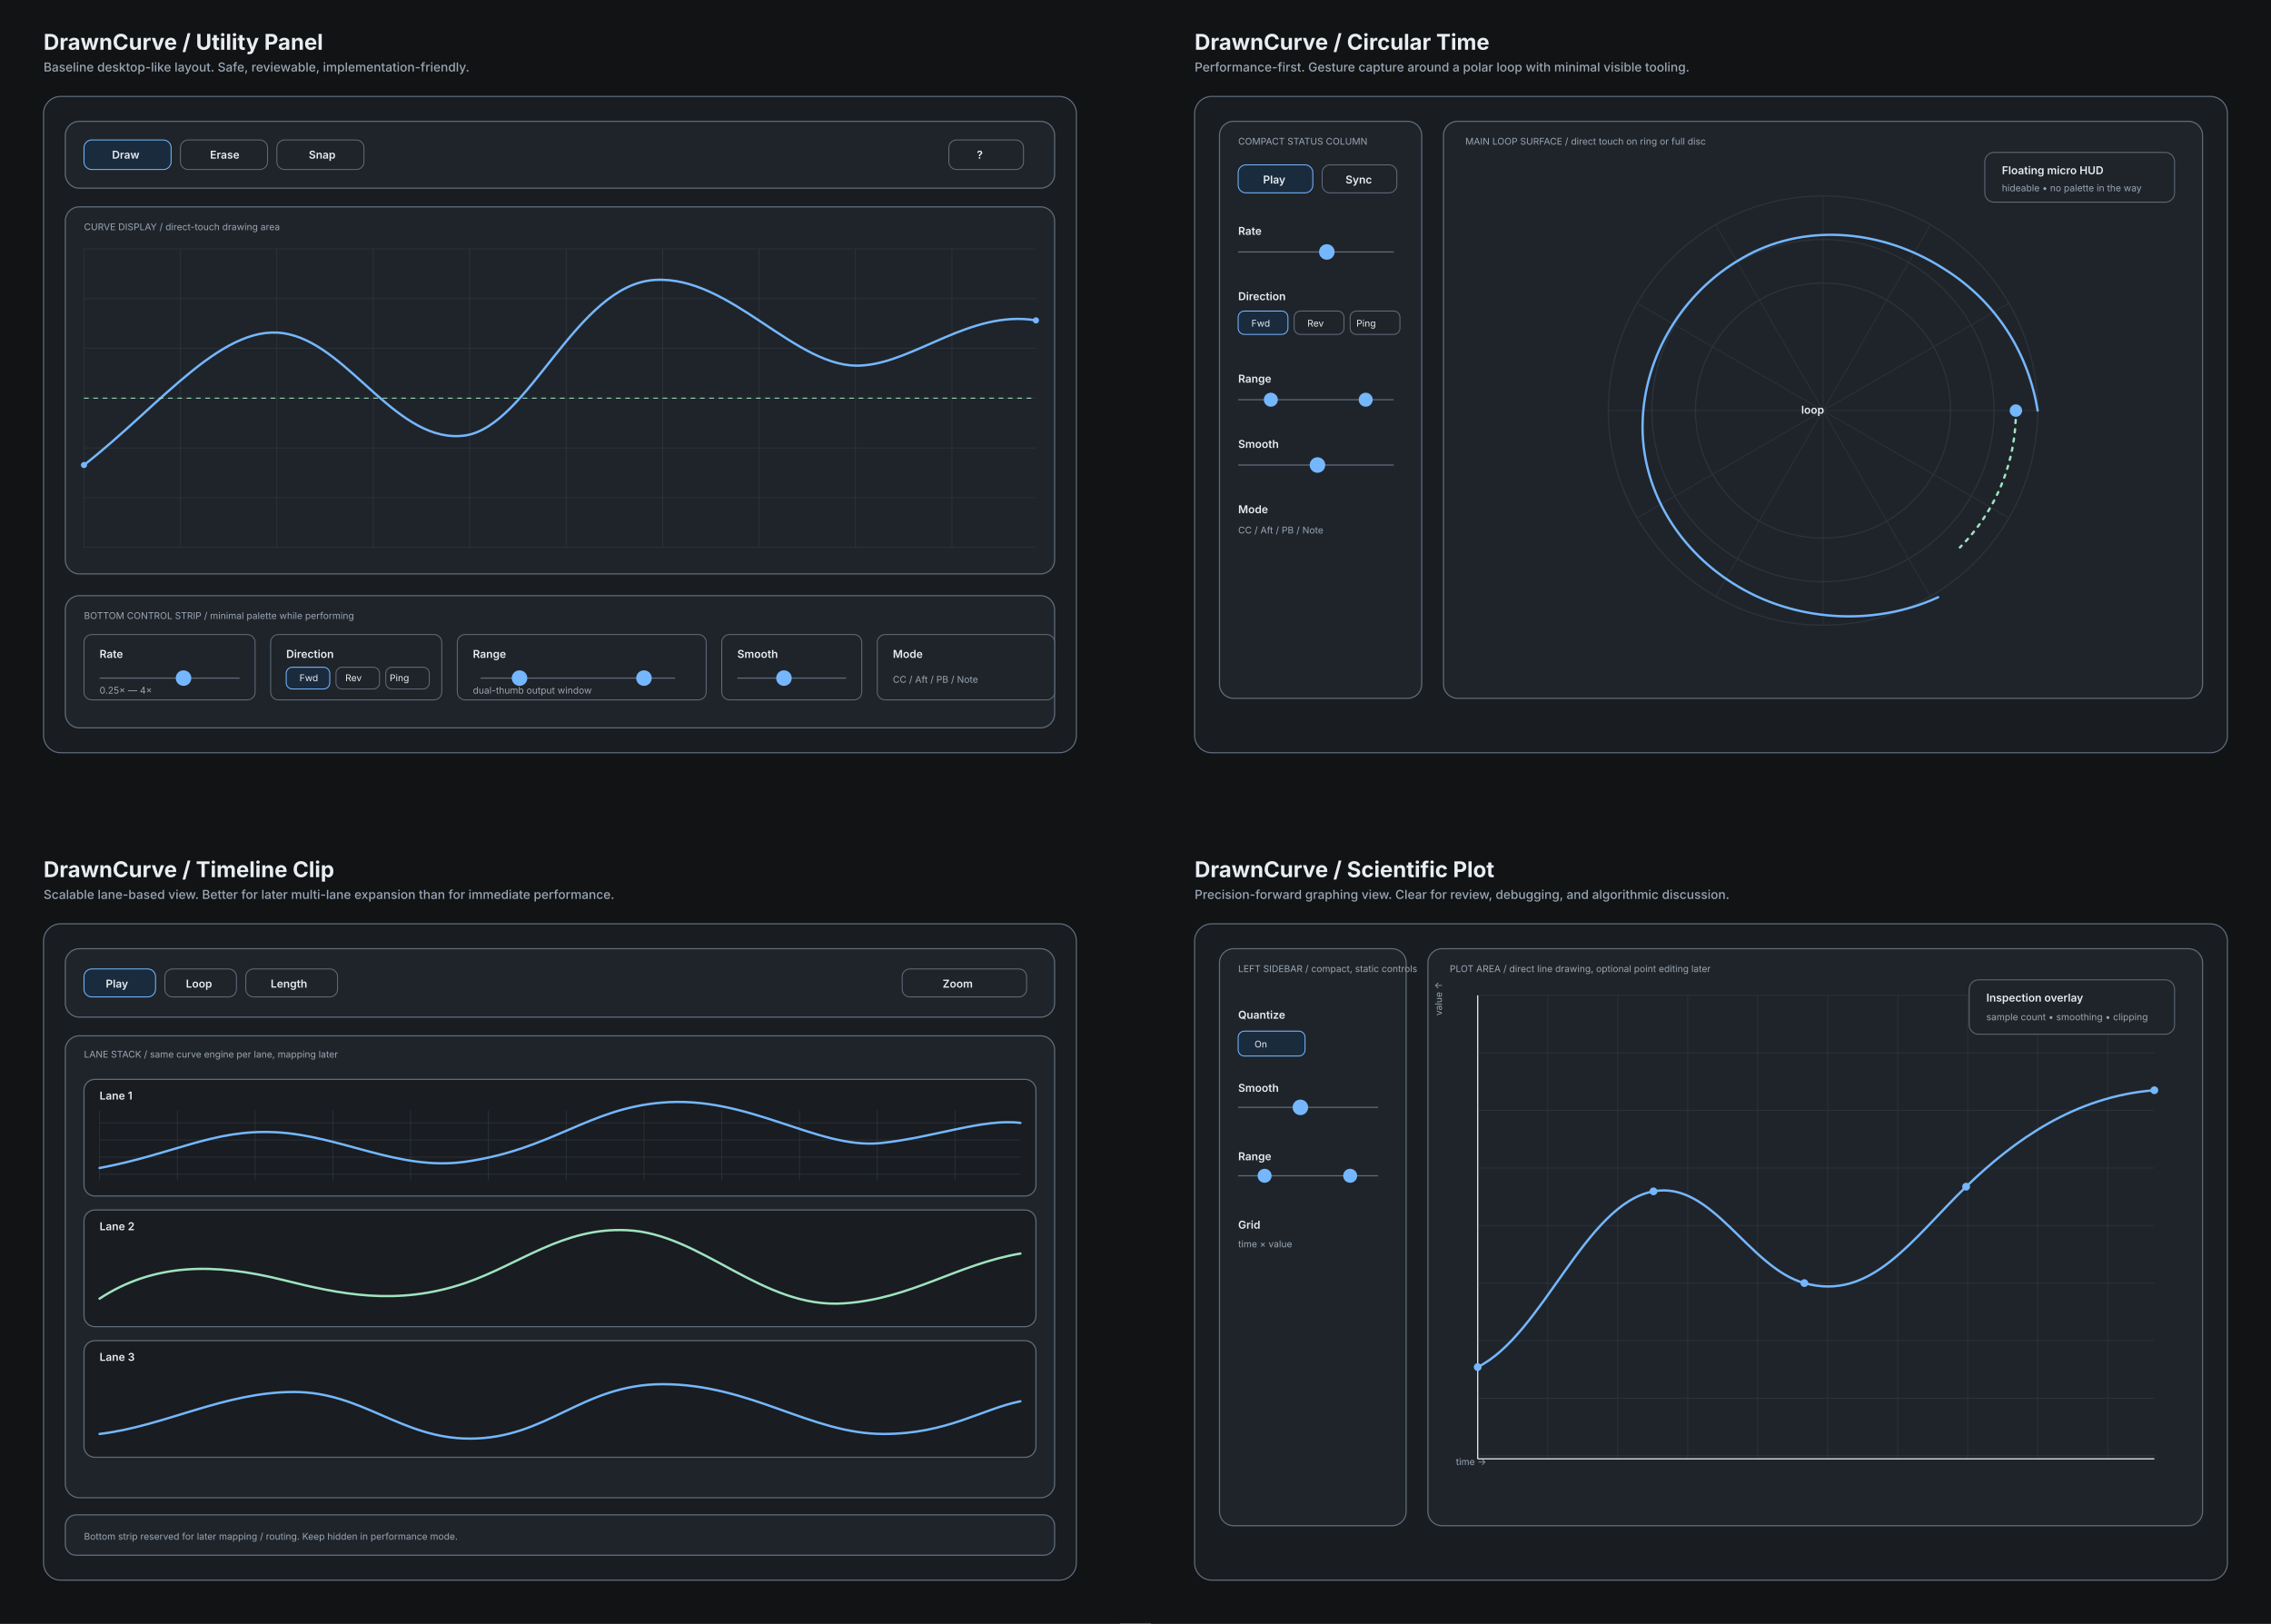
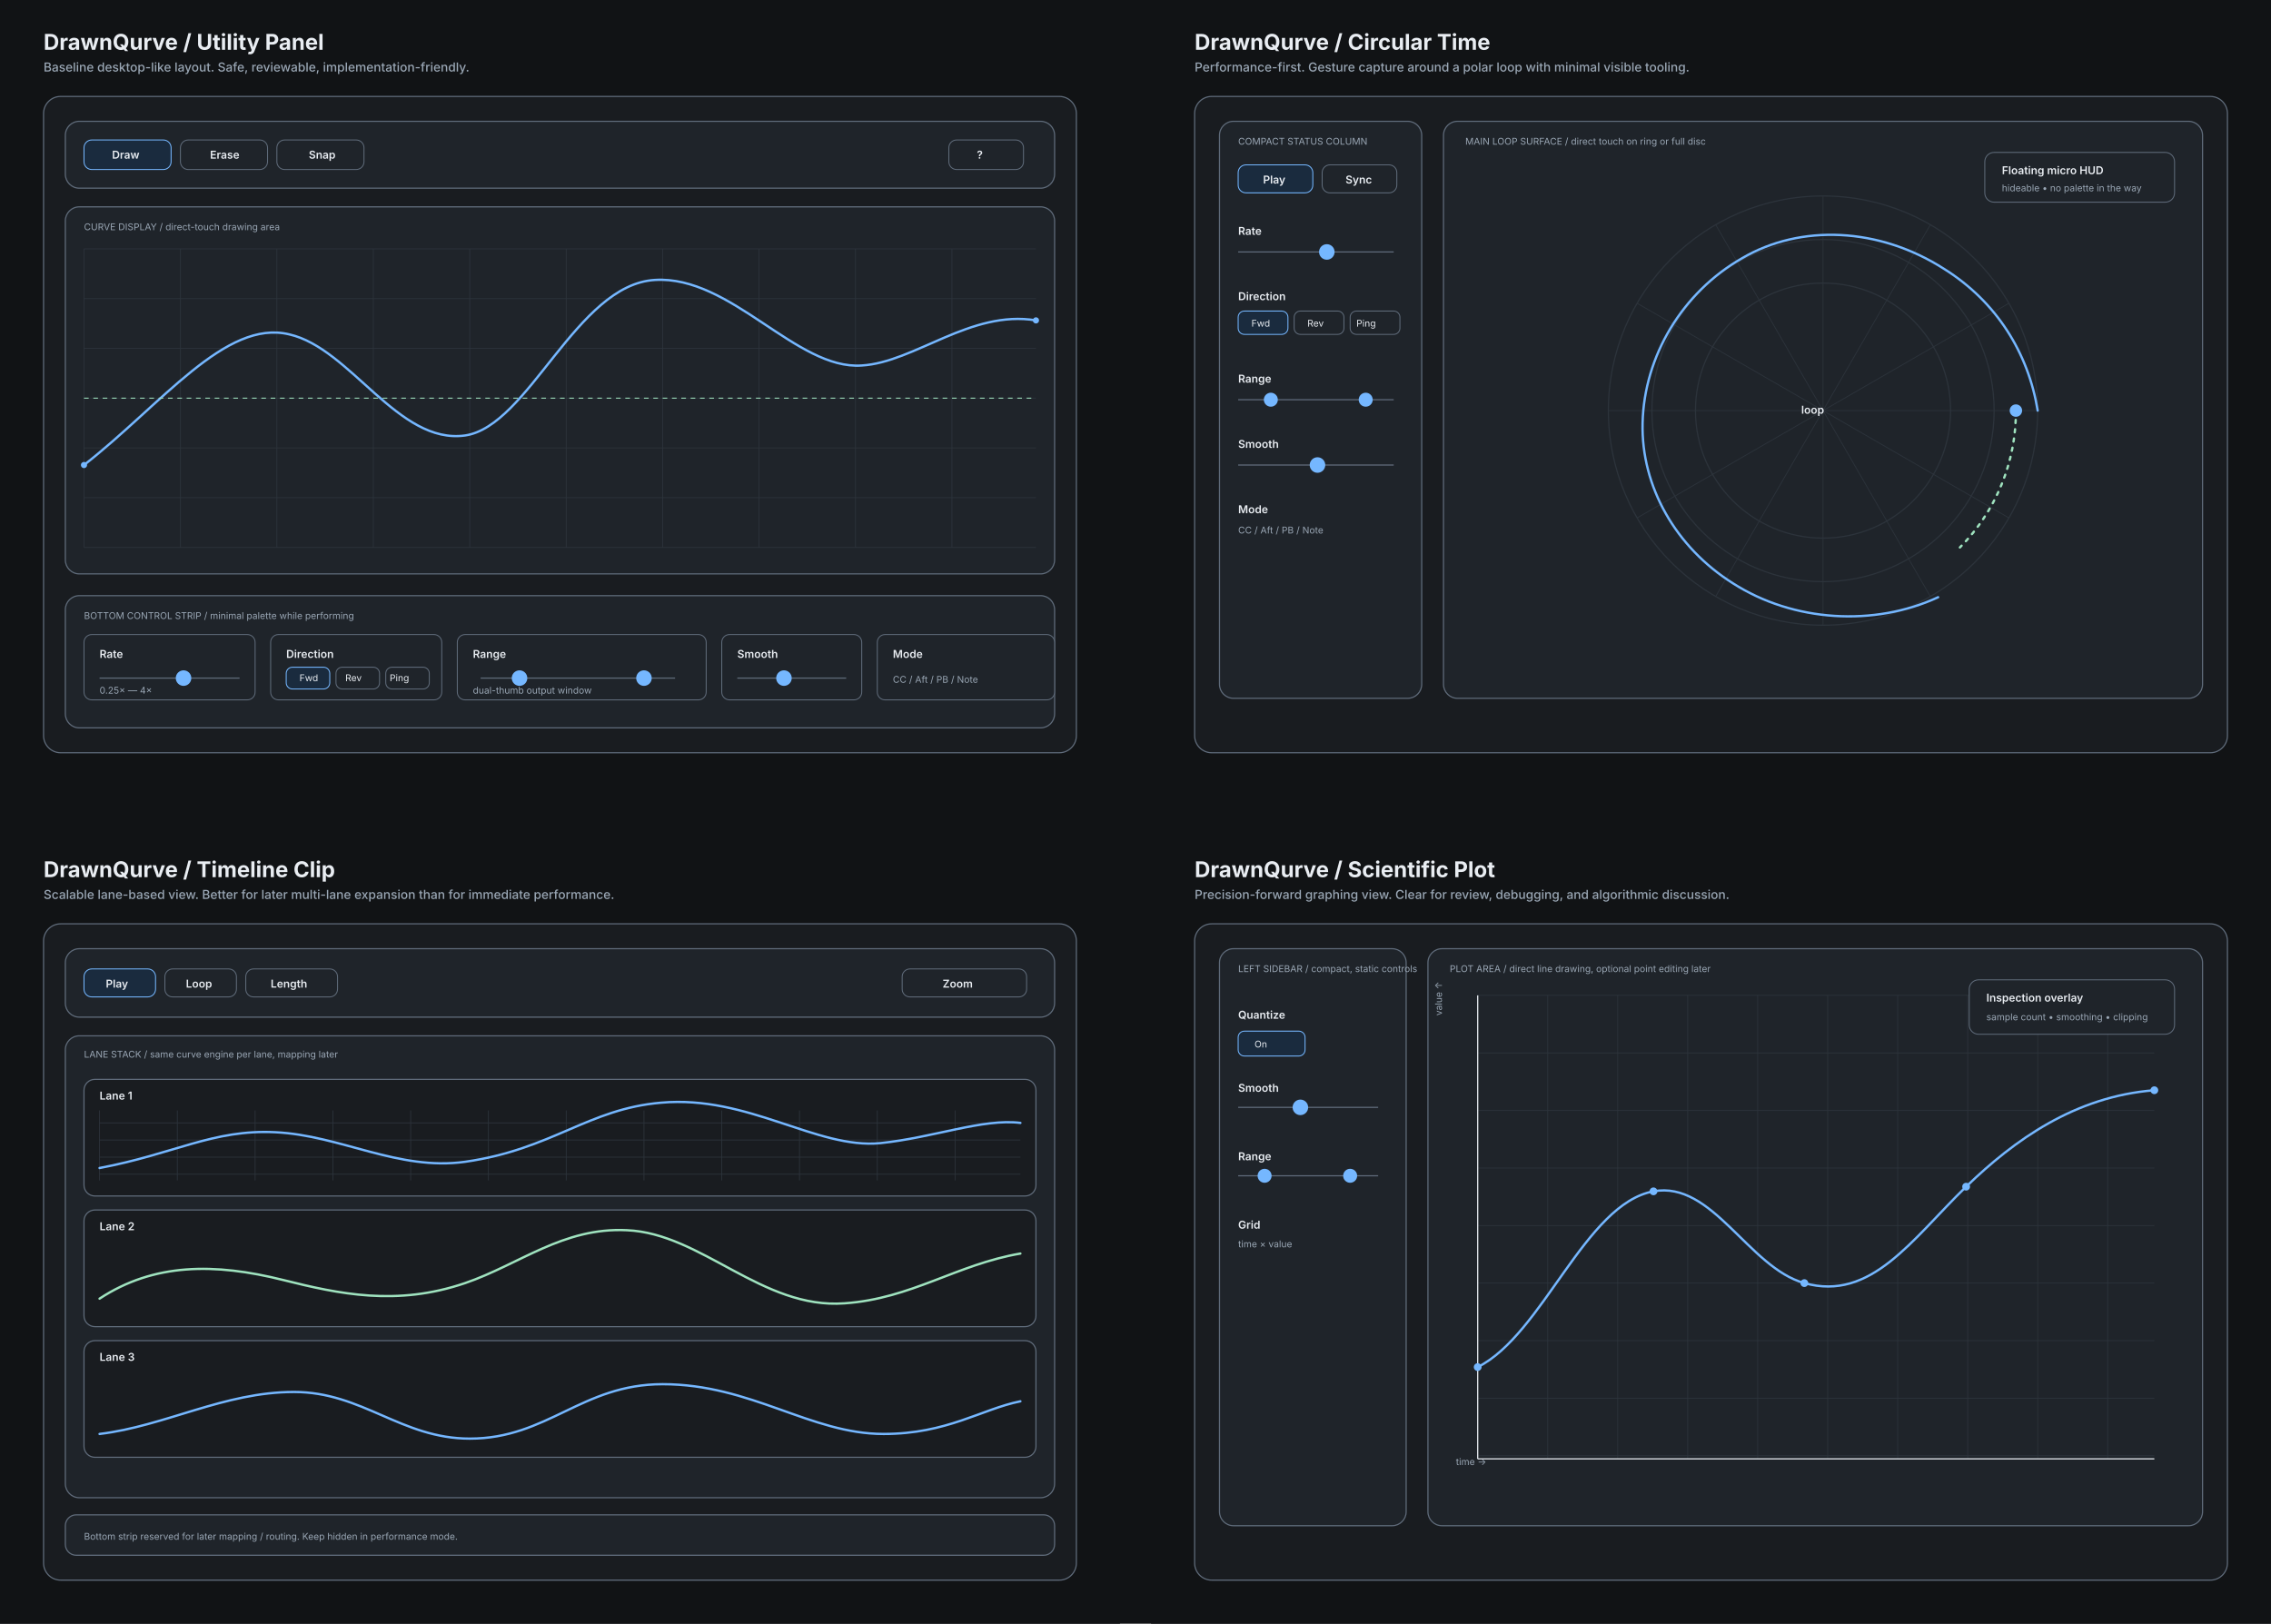
<svg xmlns="http://www.w3.org/2000/svg" width="2920" height="2088" viewBox="0 0 2920 2088">
  <style>
    .bg { fill: #111315; }
    .panel { fill: #191c20; stroke: #5f6b7a; stroke-width: 1.5; }
    .panel2 { fill: #1f242a; stroke: #5f6b7a; stroke-width: 1.5; }
    .grid { stroke: #2c333b; stroke-width: 1; }
    .stroke { stroke: #5f6b7a; stroke-width: 1.5; fill: none; }
    .curve { stroke: #75b7ff; stroke-width: 3; fill: none; stroke-linecap: round; stroke-linejoin: round; }
    .curve2 { stroke: #9fe3bf; stroke-width: 3; fill: none; stroke-linecap: round; stroke-linejoin: round; }
    .text { fill: #e9edf2; font-family: Inter, Arial, sans-serif; }
    .muted { fill: #9aa7b5; font-family: Inter, Arial, sans-serif; }
    .label { font-size: 14px; font-weight: 600; }
    .small { font-size: 12px; }
    .title { font-size: 28px; font-weight: 700; }
    .subtitle { font-size: 16px; font-weight: 500; }
    .button { fill: #1f242a; stroke: #5f6b7a; stroke-width: 1.2; }
    .buttonAccent { fill: #1a2b3e; stroke: #75b7ff; stroke-width: 1.2; }
    .thumb { fill: #75b7ff; }
</style>
  <rect class="bg" x="0" y="0" width="2920" height="2088" />
  <g transform="translate(0,0)">
    <rect class="bg" x="0" y="0" width="1440" height="1024" />
-     <text class="text title" x="56" y="64">DrawnCurve / Utility Panel</text>
+     <text class="text title" x="56" y="64">DrawnQurve / Utility Panel</text>
    <text class="muted subtitle" x="56" y="92">Baseline desktop-like layout. Safe, reviewable, implementation-friendly.</text>
    <rect class="panel" x="56" y="124" width="1328" height="844" rx="22" />
    <rect class="panel2" x="84" y="156" width="1272" height="86" rx="18" />
    <rect class="buttonAccent" x="108" y="180" width="112" height="38" rx="10" />
    <text class="text label" x="144" y="204">Draw</text>
    <rect class="button" x="232" y="180" width="112" height="38" rx="10" />
    <text class="text label" x="270" y="204">Erase</text>
    <rect class="button" x="356" y="180" width="112" height="38" rx="10" />
    <text class="text label" x="397" y="204">Snap</text>
    <rect class="button" x="1220" y="180" width="96" height="38" rx="10" />
    <text class="text label" x="1256" y="204">?</text>
    <rect class="panel2" x="84" y="266" width="1272" height="472" rx="18" />
    <text class="muted small" x="108" y="296">CURVE DISPLAY / direct-touch drawing area</text>
    <line class="grid" x1="108" y1="320" x2="108" y2="704" />
    <line class="grid" x1="232" y1="320" x2="232" y2="704" />
    <line class="grid" x1="356" y1="320" x2="356" y2="704" />
    <line class="grid" x1="480" y1="320" x2="480" y2="704" />
    <line class="grid" x1="604" y1="320" x2="604" y2="704" />
    <line class="grid" x1="728" y1="320" x2="728" y2="704" />
    <line class="grid" x1="852" y1="320" x2="852" y2="704" />
    <line class="grid" x1="976" y1="320" x2="976" y2="704" />
    <line class="grid" x1="1100" y1="320" x2="1100" y2="704" />
    <line class="grid" x1="1224" y1="320" x2="1224" y2="704" />
    <line class="grid" x1="108" y1="320" x2="1332" y2="320" />
    <line class="grid" x1="108" y1="384" x2="1332" y2="384" />
    <line class="grid" x1="108" y1="448" x2="1332" y2="448" />
    <line class="grid" x1="108" y1="512" x2="1332" y2="512" />
    <line class="grid" x1="108" y1="576" x2="1332" y2="576" />
    <line class="grid" x1="108" y1="640" x2="1332" y2="640" />
    <line class="grid" x1="108" y1="704" x2="1332" y2="704" />
    <path class="curve" d="M108,598 C208,520 290,410 372,430 C451,448 512,572 598,560 C680,548 741,366 842,360 C940,354 1024,476 1108,470 C1176,466 1248,398 1332,412" />
    <line x1="108" y1="512" x2="1332" y2="512" stroke="#9fe3bf" stroke-width="1.2" stroke-dasharray="6 6" />
    <circle class="thumb" cx="108" cy="598" r="4" />
    <circle class="thumb" cx="1332" cy="412" r="4" />
    <rect class="panel2" x="84" y="766" width="1272" height="170" rx="18" />
    <text class="muted small" x="108" y="796">BOTTOM CONTROL STRIP / minimal palette while performing</text>
    <rect class="button" x="108" y="816" width="220" height="84" rx="10" />
    <text class="text label" x="128" y="846">Rate</text>
    <line class="stroke" x1="128" y1="872" x2="308" y2="872" />
    <circle class="thumb" cx="236" cy="872" r="10" />
    <text class="muted small" x="128" y="892">0.25× — 4×</text>
    <rect class="button" x="348" y="816" width="220" height="84" rx="10" />
    <text class="text label" x="368" y="846">Direction</text>
    <rect class="buttonAccent" x="368" y="858" width="56" height="28" rx="8" />
    <text class="text small" x="385" y="876">Fwd</text>
    <rect class="button" x="432" y="858" width="56" height="28" rx="8" />
    <text class="text small" x="444" y="876">Rev</text>
    <rect class="button" x="496" y="858" width="56" height="28" rx="8" />
    <text class="text small" x="501" y="876">Ping</text>
    <rect class="button" x="588" y="816" width="320" height="84" rx="10" />
    <text class="text label" x="608" y="846">Range</text>
    <line class="stroke" x1="618" y1="872" x2="868" y2="872" />
    <circle class="thumb" cx="668" cy="872" r="10" />
    <circle class="thumb" cx="828" cy="872" r="10" />
    <text class="muted small" x="608" y="892">dual-thumb output window</text>
    <rect class="button" x="928" y="816" width="180" height="84" rx="10" />
    <text class="text label" x="948" y="846">Smooth</text>
    <line class="stroke" x1="948" y1="872" x2="1088" y2="872" />
    <circle class="thumb" cx="1008" cy="872" r="10" />
    <rect class="button" x="1128" y="816" width="228" height="84" rx="10" />
    <text class="text label" x="1148" y="846">Mode</text>
    <text class="muted small" x="1148" y="878">CC / Aft / PB / Note</text>
  </g>
  <g transform="translate(1480,0)">
    <rect class="bg" x="0" y="0" width="1440" height="1024" />
-     <text class="text title" x="56" y="64">DrawnCurve / Circular Time</text>
+     <text class="text title" x="56" y="64">DrawnQurve / Circular Time</text>
    <text class="muted subtitle" x="56" y="92">Performance-first. Gesture capture around a polar loop with minimal visible tooling.</text>
    <rect class="panel" x="56" y="124" width="1328" height="844" rx="22" />
    <rect class="panel2" x="88" y="156" width="260" height="742" rx="18" />
    <text class="muted small" x="112" y="186">COMPACT STATUS COLUMN</text>
    <rect class="buttonAccent" x="112" y="212" width="96" height="36" rx="10" />
    <text class="text label" x="144" y="236">Play</text>
    <rect class="button" x="220" y="212" width="96" height="36" rx="10" />
    <text class="text label" x="250" y="236">Sync</text>
    <text class="text label" x="112" y="302">Rate</text>
    <line class="stroke" x1="112" y1="324" x2="312" y2="324" />
    <circle class="thumb" cx="226" cy="324" r="10" />
    <text class="text label" x="112" y="386">Direction</text>
    <rect class="buttonAccent" x="112" y="400" width="64" height="30" rx="8" />
    <text class="text small" x="129" y="420">Fwd</text>
    <rect class="button" x="184" y="400" width="64" height="30" rx="8" />
    <text class="text small" x="201" y="420">Rev</text>
    <rect class="button" x="256" y="400" width="64" height="30" rx="8" />
    <text class="text small" x="264" y="420">Ping</text>
    <text class="text label" x="112" y="492">Range</text>
    <line class="stroke" x1="112" y1="514" x2="312" y2="514" />
    <circle class="thumb" cx="154" cy="514" r="9" />
    <circle class="thumb" cx="276" cy="514" r="9" />
    <text class="text label" x="112" y="576">Smooth</text>
    <line class="stroke" x1="112" y1="598" x2="312" y2="598" />
    <circle class="thumb" cx="214" cy="598" r="10" />
    <text class="text label" x="112" y="660">Mode</text>
    <text class="muted small" x="112" y="686">CC / Aft / PB / Note</text>
    <rect class="panel2" x="376" y="156" width="976" height="742" rx="18" />
    <text class="muted small" x="404" y="186">MAIN LOOP SURFACE / direct touch on ring or full disc</text>
    <circle cx="864" cy="528" r="276" fill="none" stroke="#2c333b" stroke-width="1.5" />
    <circle cx="864" cy="528" r="220" fill="none" stroke="#2c333b" stroke-width="1.5" />
    <circle cx="864" cy="528" r="164" fill="none" stroke="#2c333b" stroke-width="1.5" />
    <line class="grid" x1="864" y1="528" x2="1140.0" y2="528.0" />
    <line class="grid" x1="864" y1="528" x2="1103.0" y2="666.0" />
    <line class="grid" x1="864" y1="528" x2="1002.0" y2="767.0" />
    <line class="grid" x1="864" y1="528" x2="864.0" y2="804.0" />
    <line class="grid" x1="864" y1="528" x2="726.0" y2="767.0" />
    <line class="grid" x1="864" y1="528" x2="625.0" y2="666.0" />
    <line class="grid" x1="864" y1="528" x2="588.0" y2="528.0" />
    <line class="grid" x1="864" y1="528" x2="625.0" y2="390.0" />
    <line class="grid" x1="864" y1="528" x2="726.0" y2="289.0" />
    <line class="grid" x1="864" y1="528" x2="864.0" y2="252.0" />
    <line class="grid" x1="864" y1="528" x2="1002.0" y2="289.0" />
    <line class="grid" x1="864" y1="528" x2="1103.0" y2="390.0" />
    <path class="curve" d="M1140,528 C1128,454 1087,388 1020,346 C936,292 835,288 760,332 C683,376 634,458 632,544 C630,626 675,704 748,750 C826,800 930,806 1012,768" />
    <path class="curve2" d="M1112,528 A248 248 0 0 1 1040 704" stroke-dasharray="4 8" />
    <circle class="thumb" cx="1112" cy="528" r="8" />
    <text class="text label" x="836" y="532">loop</text>
    <rect class="button" x="1072" y="196" width="244" height="64" rx="12" />
    <text class="text label" x="1094" y="224">Floating micro HUD</text>
    <text class="muted small" x="1094" y="246">hideable • no palette in the way</text>
  </g>
  <g transform="translate(0,1064)">
    <rect class="bg" x="0" y="0" width="1440" height="1024" />
-     <text class="text title" x="56" y="64">DrawnCurve / Timeline Clip</text>
+     <text class="text title" x="56" y="64">DrawnQurve / Timeline Clip</text>
    <text class="muted subtitle" x="56" y="92">Scalable lane-based view. Better for later multi-lane expansion than for immediate performance.</text>
    <rect class="panel" x="56" y="124" width="1328" height="844" rx="22" />
    <rect class="panel2" x="84" y="156" width="1272" height="88" rx="18" />
    <rect class="buttonAccent" x="108" y="182" width="92" height="36" rx="10" />
    <text class="text label" x="136" y="206">Play</text>
    <rect class="button" x="212" y="182" width="92" height="36" rx="10" />
    <text class="text label" x="239" y="206">Loop</text>
    <rect class="button" x="316" y="182" width="118" height="36" rx="10" />
    <text class="text label" x="348" y="206">Length</text>
    <rect class="button" x="1160" y="182" width="160" height="36" rx="10" />
    <text class="text label" x="1212" y="206">Zoom</text>
    <rect class="panel2" x="84" y="268" width="1272" height="594" rx="18" />
    <text class="muted small" x="108" y="296">LANE STACK / same curve engine per lane, mapping later</text>
    <rect class="panel" x="108" y="324" width="1224" height="150" rx="14" />
    <text class="text label" x="128" y="350">Lane 1</text>
    <line class="grid" x1="128" y1="364" x2="128" y2="454" />
    <line class="grid" x1="128" y1="532" x2="128" y2="622" />
    <line class="grid" x1="128" y1="700" x2="128" y2="790" />
    <line class="grid" x1="228" y1="364" x2="228" y2="454" />
    <line class="grid" x1="228" y1="532" x2="228" y2="622" />
    <line class="grid" x1="228" y1="700" x2="228" y2="790" />
    <line class="grid" x1="328" y1="364" x2="328" y2="454" />
    <line class="grid" x1="328" y1="532" x2="328" y2="622" />
    <line class="grid" x1="328" y1="700" x2="328" y2="790" />
    <line class="grid" x1="428" y1="364" x2="428" y2="454" />
    <line class="grid" x1="428" y1="532" x2="428" y2="622" />
    <line class="grid" x1="428" y1="700" x2="428" y2="790" />
    <line class="grid" x1="528" y1="364" x2="528" y2="454" />
    <line class="grid" x1="528" y1="532" x2="528" y2="622" />
    <line class="grid" x1="528" y1="700" x2="528" y2="790" />
    <line class="grid" x1="628" y1="364" x2="628" y2="454" />
    <line class="grid" x1="628" y1="532" x2="628" y2="622" />
    <line class="grid" x1="628" y1="700" x2="628" y2="790" />
    <line class="grid" x1="728" y1="364" x2="728" y2="454" />
    <line class="grid" x1="728" y1="532" x2="728" y2="622" />
    <line class="grid" x1="728" y1="700" x2="728" y2="790" />
    <line class="grid" x1="828" y1="364" x2="828" y2="454" />
    <line class="grid" x1="828" y1="532" x2="828" y2="622" />
    <line class="grid" x1="828" y1="700" x2="828" y2="790" />
    <line class="grid" x1="928" y1="364" x2="928" y2="454" />
    <line class="grid" x1="928" y1="532" x2="928" y2="622" />
    <line class="grid" x1="928" y1="700" x2="928" y2="790" />
    <line class="grid" x1="1028" y1="364" x2="1028" y2="454" />
    <line class="grid" x1="1028" y1="532" x2="1028" y2="622" />
    <line class="grid" x1="1028" y1="700" x2="1028" y2="790" />
    <line class="grid" x1="1128" y1="364" x2="1128" y2="454" />
    <line class="grid" x1="1128" y1="532" x2="1128" y2="622" />
    <line class="grid" x1="1128" y1="700" x2="1128" y2="790" />
    <line class="grid" x1="1228" y1="364" x2="1228" y2="454" />
    <line class="grid" x1="1228" y1="532" x2="1228" y2="622" />
    <line class="grid" x1="1228" y1="700" x2="1228" y2="790" />
    <line class="grid" x1="128" y1="380" x2="1312" y2="380" />
    <line class="grid" x1="128" y1="548" x2="1312" y2="548" />
    <line class="grid" x1="128" y1="716" x2="1312" y2="716" />
    <line class="grid" x1="128" y1="402" x2="1312" y2="402" />
    <line class="grid" x1="128" y1="570" x2="1312" y2="570" />
    <line class="grid" x1="128" y1="738" x2="1312" y2="738" />
    <line class="grid" x1="128" y1="424" x2="1312" y2="424" />
    <line class="grid" x1="128" y1="592" x2="1312" y2="592" />
    <line class="grid" x1="128" y1="760" x2="1312" y2="760" />
    <line class="grid" x1="128" y1="446" x2="1312" y2="446" />
    <line class="grid" x1="128" y1="614" x2="1312" y2="614" />
    <line class="grid" x1="128" y1="782" x2="1312" y2="782" />
    <path class="curve" d="M128,438 C224,420 274,388 354,392 C438,396 512,442 598,430 C710,414 756,362 850,354 C962,344 1050,414 1132,406 C1200,399 1264,374 1312,380" />
    <rect class="panel" x="108" y="492" width="1224" height="150" rx="14" />
    <text class="text label" x="128" y="518">Lane 2</text>
    <path class="curve2" d="M128,606 C198,560 276,560 364,582 C436,600 510,616 598,586 C668,562 724,514 806,518 C902,522 980,620 1086,612 C1172,606 1230,562 1312,548" />
    <rect class="panel" x="108" y="660" width="1224" height="150" rx="14" />
    <text class="text label" x="128" y="686">Lane 3</text>
    <path class="curve" d="M128,780 C212,770 288,726 378,726 C466,726 516,786 604,786 C704,786 748,716 852,716 C966,716 1042,780 1136,780 C1218,780 1262,748 1312,738" />
    <rect class="panel2" x="84" y="884" width="1272" height="52" rx="14" />
    <text class="muted small" x="108" y="916">Bottom strip reserved for later mapping / routing. Keep hidden in performance mode.</text>
  </g>
  <g transform="translate(1480,1064)">
    <rect class="bg" x="0" y="0" width="1440" height="1024" />
-     <text class="text title" x="56" y="64">DrawnCurve / Scientific Plot</text>
+     <text class="text title" x="56" y="64">DrawnQurve / Scientific Plot</text>
    <text class="muted subtitle" x="56" y="92">Precision-forward graphing view. Clear for review, debugging, and algorithmic discussion.</text>
    <rect class="panel" x="56" y="124" width="1328" height="844" rx="22" />
    <rect class="panel2" x="88" y="156" width="240" height="742" rx="18" />
    <text class="muted small" x="112" y="186">LEFT SIDEBAR / compact, static controls</text>
    <text class="text label" x="112" y="246">Quantize</text>
    <rect class="buttonAccent" x="112" y="262" width="86" height="32" rx="8" />
    <text class="text small" x="133" y="283">On</text>
    <text class="text label" x="112" y="340">Smooth</text>
    <line class="stroke" x1="112" y1="360" x2="292" y2="360" />
    <circle class="thumb" cx="192" cy="360" r="10" />
    <text class="text label" x="112" y="428">Range</text>
    <line class="stroke" x1="112" y1="448" x2="292" y2="448" />
    <circle class="thumb" cx="146" cy="448" r="9" />
    <circle class="thumb" cx="256" cy="448" r="9" />
    <text class="text label" x="112" y="516">Grid</text>
    <text class="muted small" x="112" y="540">time × value</text>
    <rect class="panel2" x="356" y="156" width="996" height="742" rx="18" />
    <text class="muted small" x="384" y="186">PLOT AREA / direct line drawing, optional point editing later</text>
    <text class="muted small" x="392" y="820">time →</text>
    <text class="muted small" x="374" y="242" transform="rotate(-90 374 242)">value ↑</text>
    <line class="grid" x1="420" y1="216" x2="420" y2="812" />
    <line class="grid" x1="510" y1="216" x2="510" y2="812" />
    <line class="grid" x1="600" y1="216" x2="600" y2="812" />
    <line class="grid" x1="690" y1="216" x2="690" y2="812" />
    <line class="grid" x1="780" y1="216" x2="780" y2="812" />
    <line class="grid" x1="870" y1="216" x2="870" y2="812" />
    <line class="grid" x1="960" y1="216" x2="960" y2="812" />
    <line class="grid" x1="1050" y1="216" x2="1050" y2="812" />
    <line class="grid" x1="1140" y1="216" x2="1140" y2="812" />
    <line class="grid" x1="1230" y1="216" x2="1230" y2="812" />
    <line class="grid" x1="420" y1="216" x2="1290" y2="216" />
    <line class="grid" x1="420" y1="290" x2="1290" y2="290" />
    <line class="grid" x1="420" y1="364" x2="1290" y2="364" />
    <line class="grid" x1="420" y1="438" x2="1290" y2="438" />
    <line class="grid" x1="420" y1="512" x2="1290" y2="512" />
    <line class="grid" x1="420" y1="586" x2="1290" y2="586" />
    <line class="grid" x1="420" y1="660" x2="1290" y2="660" />
    <line class="grid" x1="420" y1="734" x2="1290" y2="734" />
    <line class="grid" x1="420" y1="808" x2="1290" y2="808" />
    <line x1="420" y1="812" x2="1290" y2="812" stroke="#e9edf2" stroke-width="1.5" />
    <line x1="420" y1="812" x2="420" y2="216" stroke="#e9edf2" stroke-width="1.5" />
    <path class="curve" d="M420,694 C504,652 558,484 646,468 C722,454 768,566 840,586 C926,610 978,530 1048,462 C1110,402 1188,346 1290,338" />
    <circle class="thumb" cx="420" cy="694" r="5" />
    <circle class="thumb" cx="646" cy="468" r="5" />
    <circle class="thumb" cx="840" cy="586" r="5" />
    <circle class="thumb" cx="1048" cy="462" r="5" />
    <circle class="thumb" cx="1290" cy="338" r="5" />
    <rect class="button" x="1052" y="196" width="264" height="70" rx="12" />
    <text class="text label" x="1074" y="224">Inspection overlay</text>
    <text class="muted small" x="1074" y="248">sample count • smoothing • clipping</text>
  </g>
</svg>
